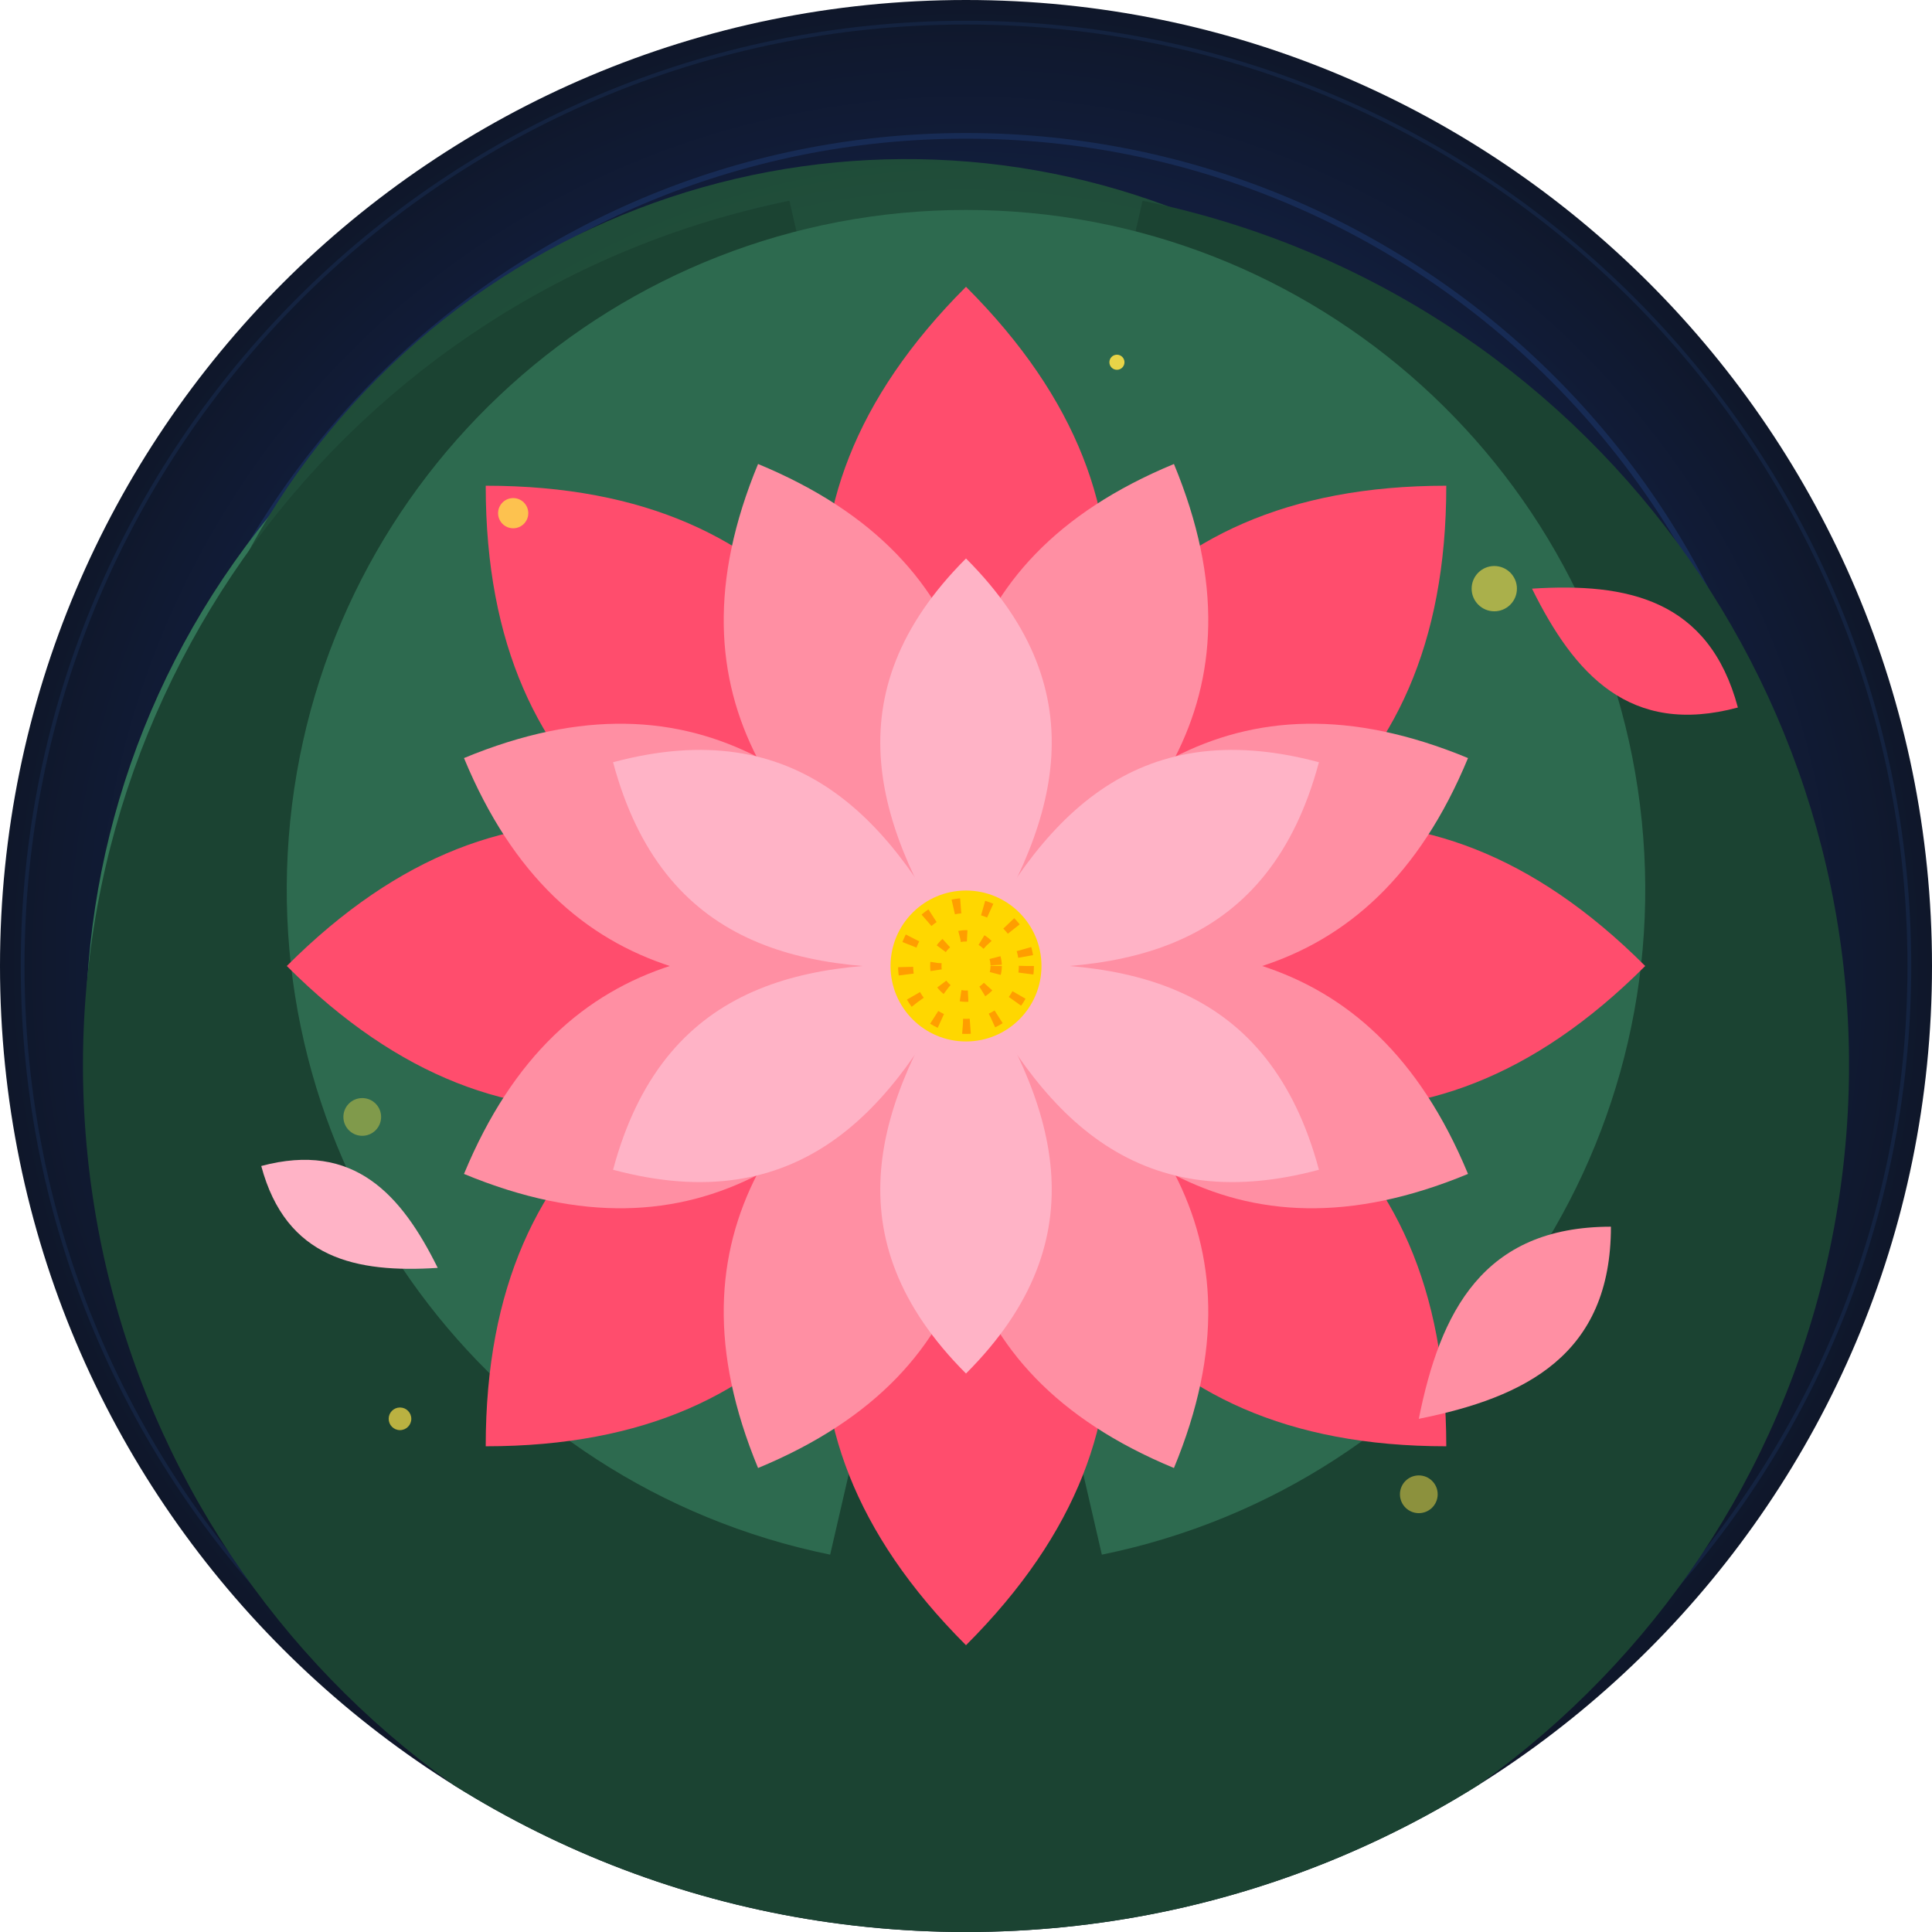
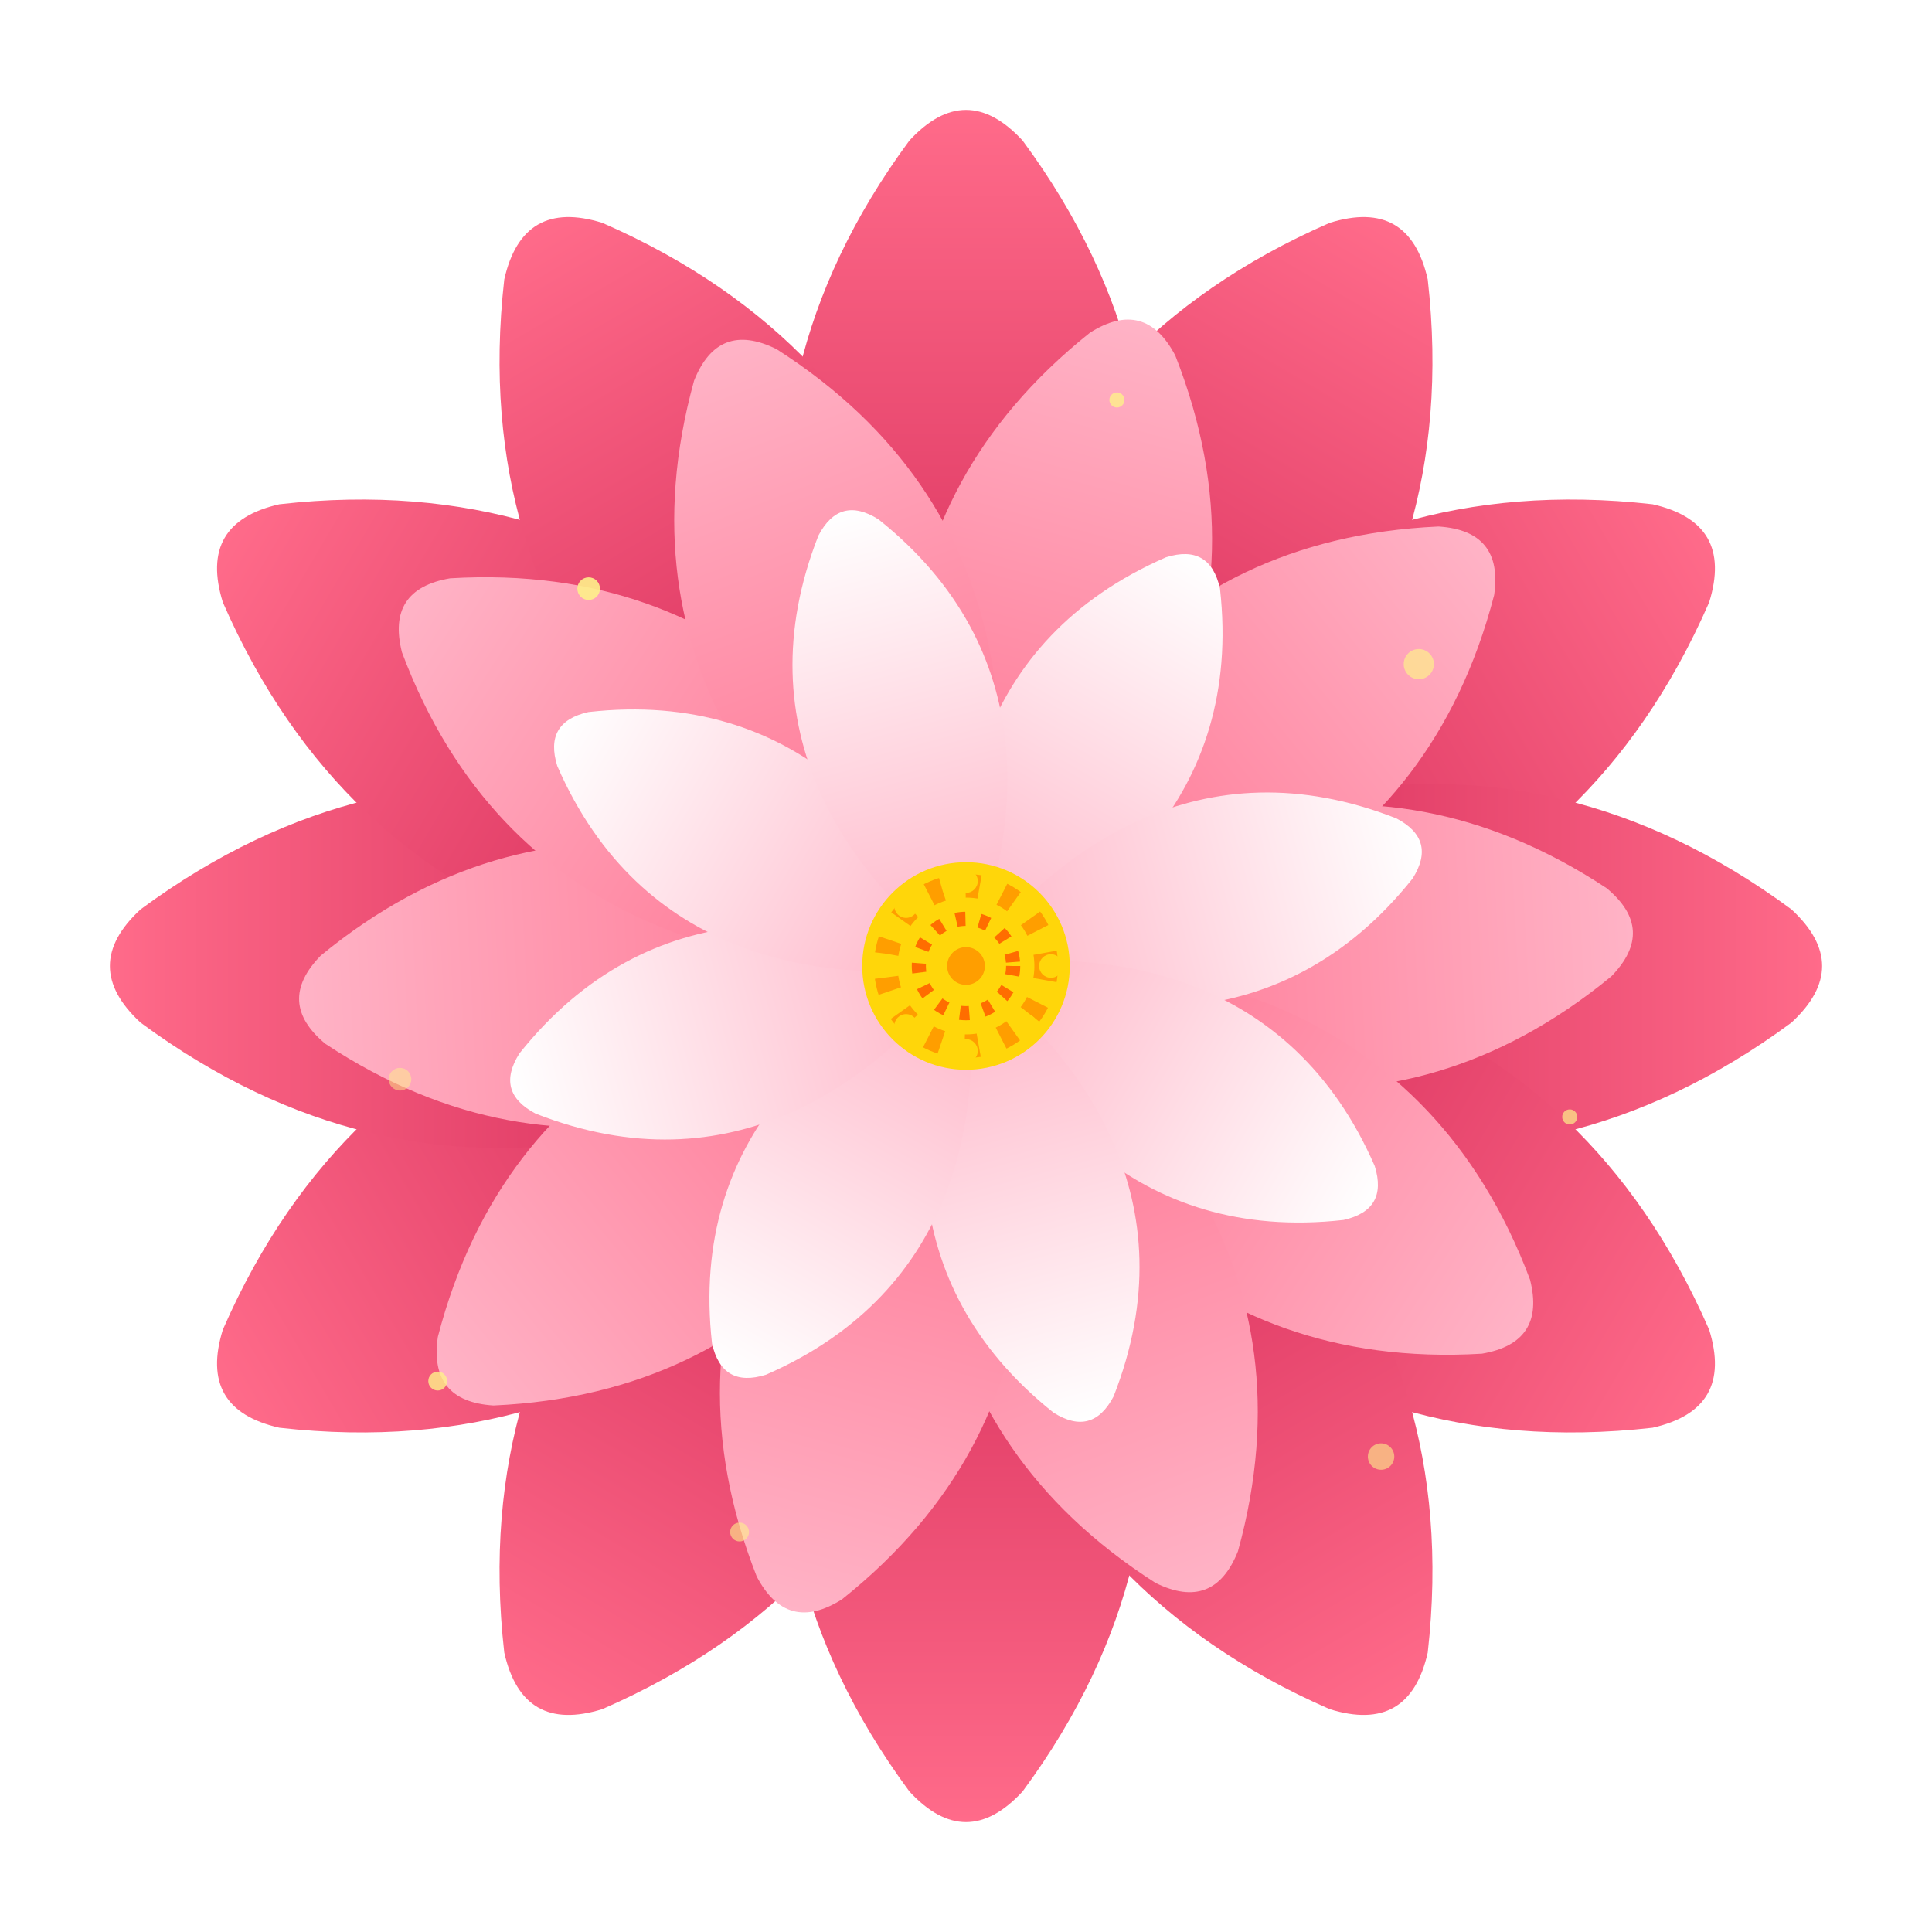
<svg xmlns="http://www.w3.org/2000/svg" viewBox="-256 -256 512 512" width="512" height="512">
  <defs>
-     <radialGradient id="bgGrad" cx="0" cy="0" r="256" gradientUnits="userSpaceOnUse">
-       <stop offset="0%" stop-color="#1e3a8a" />
-       <stop offset="100%" stop-color="#0f172a" />
-     </radialGradient>
-     <radialGradient id="leafGrad1" cx="0" cy="0" r="256" gradientUnits="userSpaceOnUse">
-       <stop offset="0%" stop-color="#2d6a4f" />
-       <stop offset="100%" stop-color="#1b4332" />
-     </radialGradient>
-     <radialGradient id="leafGrad2" cx="0" cy="0" r="256" gradientUnits="userSpaceOnUse">
-       <stop offset="0%" stop-color="#40916c" />
-       <stop offset="100%" stop-color="#2d6a4f" />
-     </radialGradient>
-     <path id="petal" d="M 0 0 C -40 -60 -60 -120 0 -180 C 60 -120 40 -60 0 0 Z" />
-     <path id="leaf" d="M 0 0 L -36 -156 A 180 180 0 1 0 36 -156 Z" />
+     <linearGradient id="petalOuter" x1="0" y1="0" x2="0" y2="1">
+       <stop offset="0%" stop-color="#ff6b8a" />
+       <stop offset="100%" stop-color="#c9184a" />
+     </linearGradient>
+     <linearGradient id="petalMid" x1="0" y1="0" x2="0" y2="1">
+       <stop offset="0%" stop-color="#ffb3c6" />
+       <stop offset="100%" stop-color="#ff6b8a" />
+     </linearGradient>
+     <linearGradient id="petalInner" x1="0" y1="0" x2="0" y2="1">
+       <stop offset="0%" stop-color="#ffffff" />
+       <stop offset="100%" stop-color="#ffb3c6" />
+     </linearGradient>
+     <path id="petal" d="M0,0 C-35,-45,-60,-110,-12,-175 Q0,-188,12,-175 C60,-110,35,-45,0,0 Z" />
    <clipPath id="avatarClip">
      <circle cx="0" cy="0" r="256" />
    </clipPath>
  </defs>
  <g clip-path="url(#avatarClip)">
-     <rect x="-256" y="-256" width="512" height="512" fill="url(#bgGrad)" />
-     <circle cx="0" cy="0" r="180" fill="none" stroke="#3b82f6" stroke-width="2" opacity="0.2" />
-     <circle cx="0" cy="0" r="220" fill="none" stroke="#3b82f6" stroke-width="1.5" opacity="0.15" />
-     <circle cx="0" cy="0" r="250" fill="none" stroke="#3b82f6" stroke-width="1" opacity="0.1" />
-     <use href="#leaf" fill="url(#leafGrad1)" transform="rotate(-45) scale(1.1)" />
-     <use href="#leaf" fill="url(#leafGrad2)" transform="rotate(45) scale(1.2)" />
-     <use href="#leaf" fill="url(#leafGrad2)" transform="rotate(-135) scale(0.9)" />
-     <use href="#leaf" fill="url(#leafGrad1)" transform="rotate(135) scale(1.1)" />
-     <use href="#leaf" fill="#1b4332" transform="rotate(0) scale(1.3)" />
-     <use href="#leaf" fill="#2d6a4f" transform="rotate(180) scale(1.0)" />
-     <g fill="#ff4d6d">
-       <use href="#petal" transform="rotate(0)" />
-       <use href="#petal" transform="rotate(45)" />
-       <use href="#petal" transform="rotate(90)" />
-       <use href="#petal" transform="rotate(135)" />
-       <use href="#petal" transform="rotate(180)" />
-       <use href="#petal" transform="rotate(225)" />
-       <use href="#petal" transform="rotate(270)" />
-       <use href="#petal" transform="rotate(315)" />
+     <g transform="scale(1.25)">
+       <g>
+         <use href="#petal" fill="url(#petalOuter)" transform="rotate(0)" />
+         <use href="#petal" fill="url(#petalOuter)" transform="rotate(30)" />
+         <use href="#petal" fill="url(#petalOuter)" transform="rotate(60)" />
+         <use href="#petal" fill="url(#petalOuter)" transform="rotate(90)" />
+         <use href="#petal" fill="url(#petalOuter)" transform="rotate(120)" />
+         <use href="#petal" fill="url(#petalOuter)" transform="rotate(150)" />
+         <use href="#petal" fill="url(#petalOuter)" transform="rotate(180)" />
+         <use href="#petal" fill="url(#petalOuter)" transform="rotate(210)" />
+         <use href="#petal" fill="url(#petalOuter)" transform="rotate(240)" />
+         <use href="#petal" fill="url(#petalOuter)" transform="rotate(270)" />
+         <use href="#petal" fill="url(#petalOuter)" transform="rotate(300)" />
+         <use href="#petal" fill="url(#petalOuter)" transform="rotate(330)" />
+       </g>
+       <g transform="scale(0.78) rotate(15)">
+         <use href="#petal" fill="url(#petalMid)" transform="rotate(0)" />
+         <use href="#petal" fill="url(#petalMid)" transform="rotate(36)" />
+         <use href="#petal" fill="url(#petalMid)" transform="rotate(72)" />
+         <use href="#petal" fill="url(#petalMid)" transform="rotate(108)" />
+         <use href="#petal" fill="url(#petalMid)" transform="rotate(144)" />
+         <use href="#petal" fill="url(#petalMid)" transform="rotate(180)" />
+         <use href="#petal" fill="url(#petalMid)" transform="rotate(216)" />
+         <use href="#petal" fill="url(#petalMid)" transform="rotate(252)" />
+         <use href="#petal" fill="url(#petalMid)" transform="rotate(288)" />
+         <use href="#petal" fill="url(#petalMid)" transform="rotate(324)" />
+       </g>
+       <g transform="scale(0.55) rotate(30)">
+         <use href="#petal" fill="url(#petalInner)" transform="rotate(0)" />
+         <use href="#petal" fill="url(#petalInner)" transform="rotate(45)" />
+         <use href="#petal" fill="url(#petalInner)" transform="rotate(90)" />
+         <use href="#petal" fill="url(#petalInner)" transform="rotate(135)" />
+         <use href="#petal" fill="url(#petalInner)" transform="rotate(180)" />
+         <use href="#petal" fill="url(#petalInner)" transform="rotate(225)" />
+         <use href="#petal" fill="url(#petalInner)" transform="rotate(270)" />
+         <use href="#petal" fill="url(#petalInner)" transform="rotate(315)" />
+       </g>
+       <circle cx="0" cy="0" r="22" fill="#ffd60a" />
+       <circle cx="0" cy="0" r="17" fill="none" stroke="#ff9e00" stroke-width="5" stroke-dasharray="3 5" />
+       <circle cx="0" cy="0" r="10" fill="none" stroke="#ff6d00" stroke-width="3" stroke-dasharray="2 3" />
+       <circle cx="0" cy="0" r="4" fill="#ff9e00" />
+       <g fill="#ffd60a">
+         <circle cx="0" cy="-18" r="2.5" />
+         <circle cx="12.7" cy="-12.7" r="2.5" />
+         <circle cx="18" cy="0" r="2.5" />
+         <circle cx="12.7" cy="12.7" r="2.5" />
+         <circle cx="0" cy="18" r="2.5" />
+         <circle cx="-12.7" cy="12.7" r="2.5" />
+         <circle cx="-18" cy="0" r="2.5" />
+         <circle cx="-12.7" cy="-12.7" r="2.5" />
+       </g>
    </g>
-     <g fill="#ff8fa3" transform="scale(0.8)">
-       <use href="#petal" transform="rotate(22.5)" />
-       <use href="#petal" transform="rotate(67.5)" />
-       <use href="#petal" transform="rotate(112.5)" />
-       <use href="#petal" transform="rotate(157.5)" />
-       <use href="#petal" transform="rotate(202.5)" />
-       <use href="#petal" transform="rotate(247.5)" />
-       <use href="#petal" transform="rotate(292.5)" />
-       <use href="#petal" transform="rotate(337.5)" />
-     </g>
-     <g fill="#ffb3c6" transform="scale(0.6)">
-       <use href="#petal" transform="rotate(0)" />
-       <use href="#petal" transform="rotate(60)" />
-       <use href="#petal" transform="rotate(120)" />
-       <use href="#petal" transform="rotate(180)" />
-       <use href="#petal" transform="rotate(240)" />
-       <use href="#petal" transform="rotate(300)" />
-     </g>
-     <circle cx="0" cy="0" r="20" fill="#ffd700" />
-     <circle cx="0" cy="0" r="16" fill="none" stroke="#ff9e00" stroke-width="4" stroke-dasharray="2 6" />
-     <circle cx="0" cy="0" r="8" fill="none" stroke="#ff9e00" stroke-width="3" stroke-dasharray="2 4" />
-     <use href="#petal" fill="#ff8fa3" transform="translate(120 120) scale(0.4) rotate(45)" />
-     <use href="#petal" fill="#ffb3c6" transform="translate(-140 80) scale(0.3) rotate(-60)" />
-     <use href="#petal" fill="#ff4d6d" transform="translate(150 -100) scale(0.35) rotate(120)" />
-     <circle cx="-120" cy="-120" r="4" fill="#fde047" opacity="0.8" />
-     <circle cx="140" cy="-100" r="6" fill="#fde047" opacity="0.6" />
-     <circle cx="-150" cy="120" r="3" fill="#fde047" opacity="0.7" />
-     <circle cx="120" cy="140" r="5" fill="#fde047" opacity="0.5" />
-     <circle cx="40" cy="-160" r="2" fill="#fde047" opacity="0.9" />
-     <circle cx="-160" cy="40" r="5" fill="#fde047" opacity="0.4" />
+     <circle cx="-100" cy="-100" r="3" fill="#fef08a" opacity="0.9" />
+     <circle cx="120" cy="-80" r="4" fill="#fef08a" opacity="0.7" />
+     <circle cx="-140" cy="110" r="2.5" fill="#fef08a" opacity="0.8" />
+     <circle cx="110" cy="130" r="3.5" fill="#fef08a" opacity="0.6" />
+     <circle cx="40" cy="-150" r="2" fill="#fef08a" opacity="0.8" />
+     <circle cx="-150" cy="30" r="3" fill="#fef08a" opacity="0.5" />
+     <circle cx="160" cy="40" r="2" fill="#fef08a" opacity="0.7" />
+     <circle cx="-60" cy="150" r="2.5" fill="#fef08a" opacity="0.6" />
  </g>
</svg>
